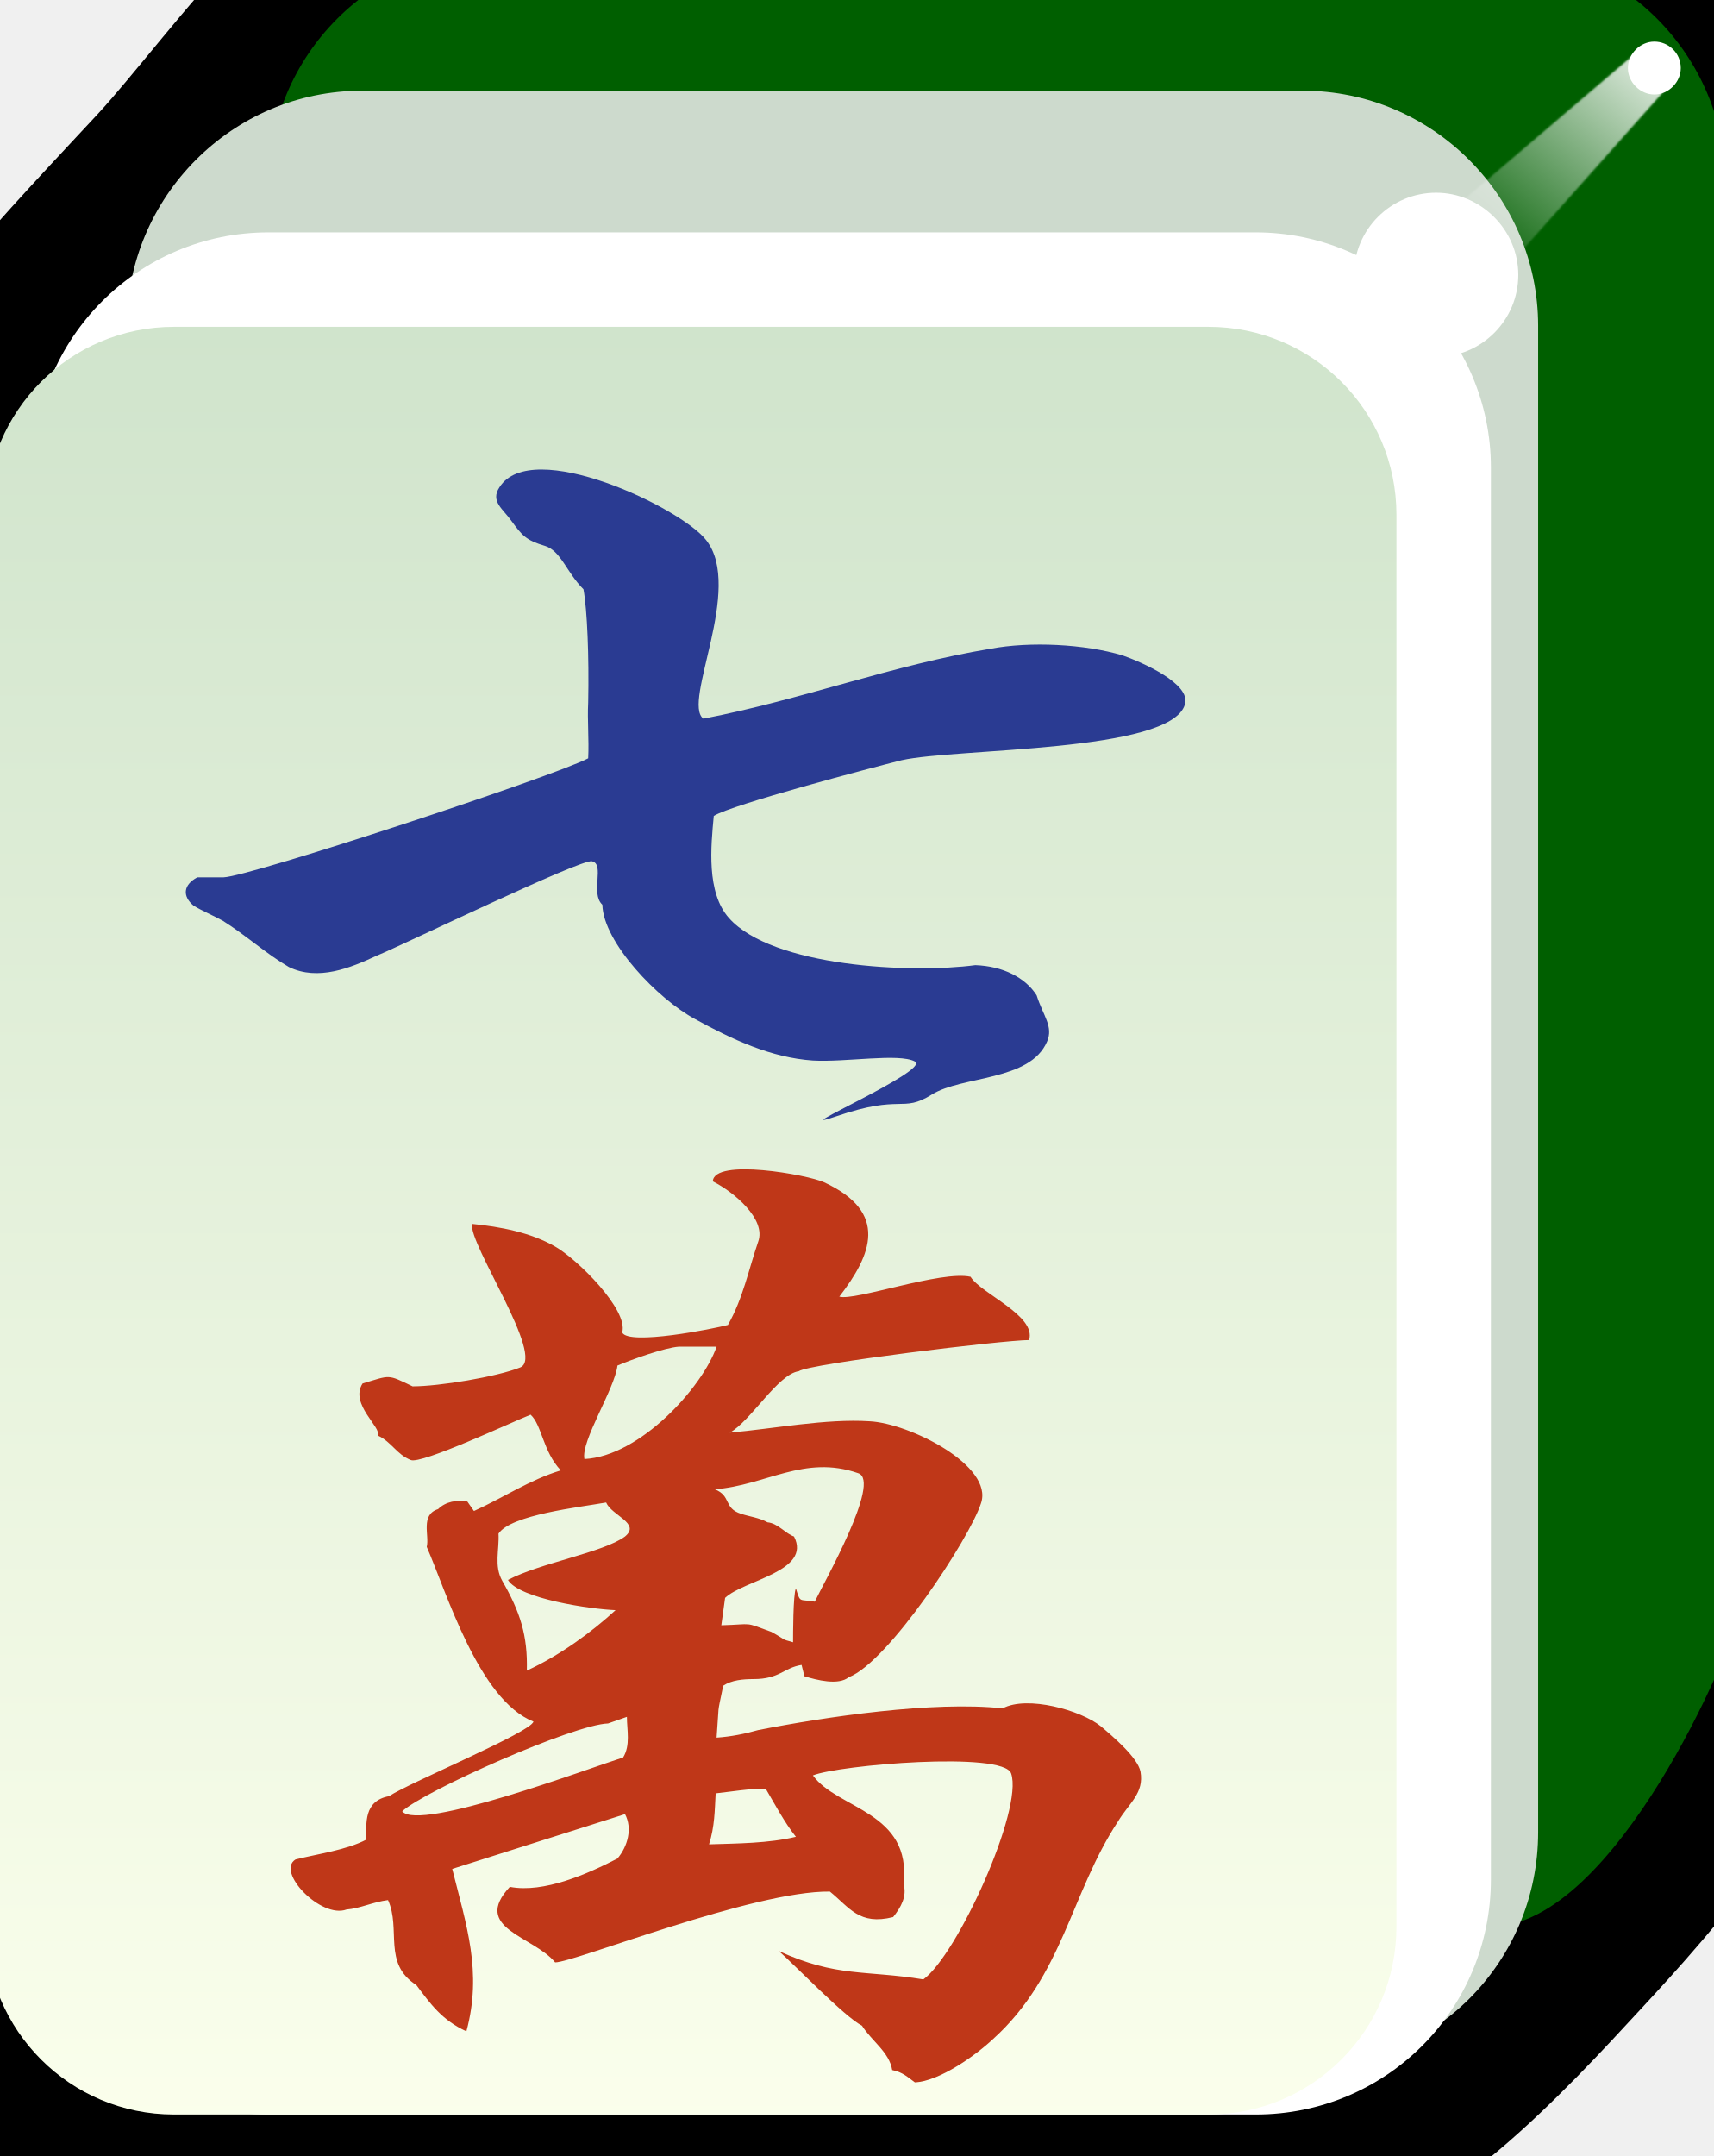
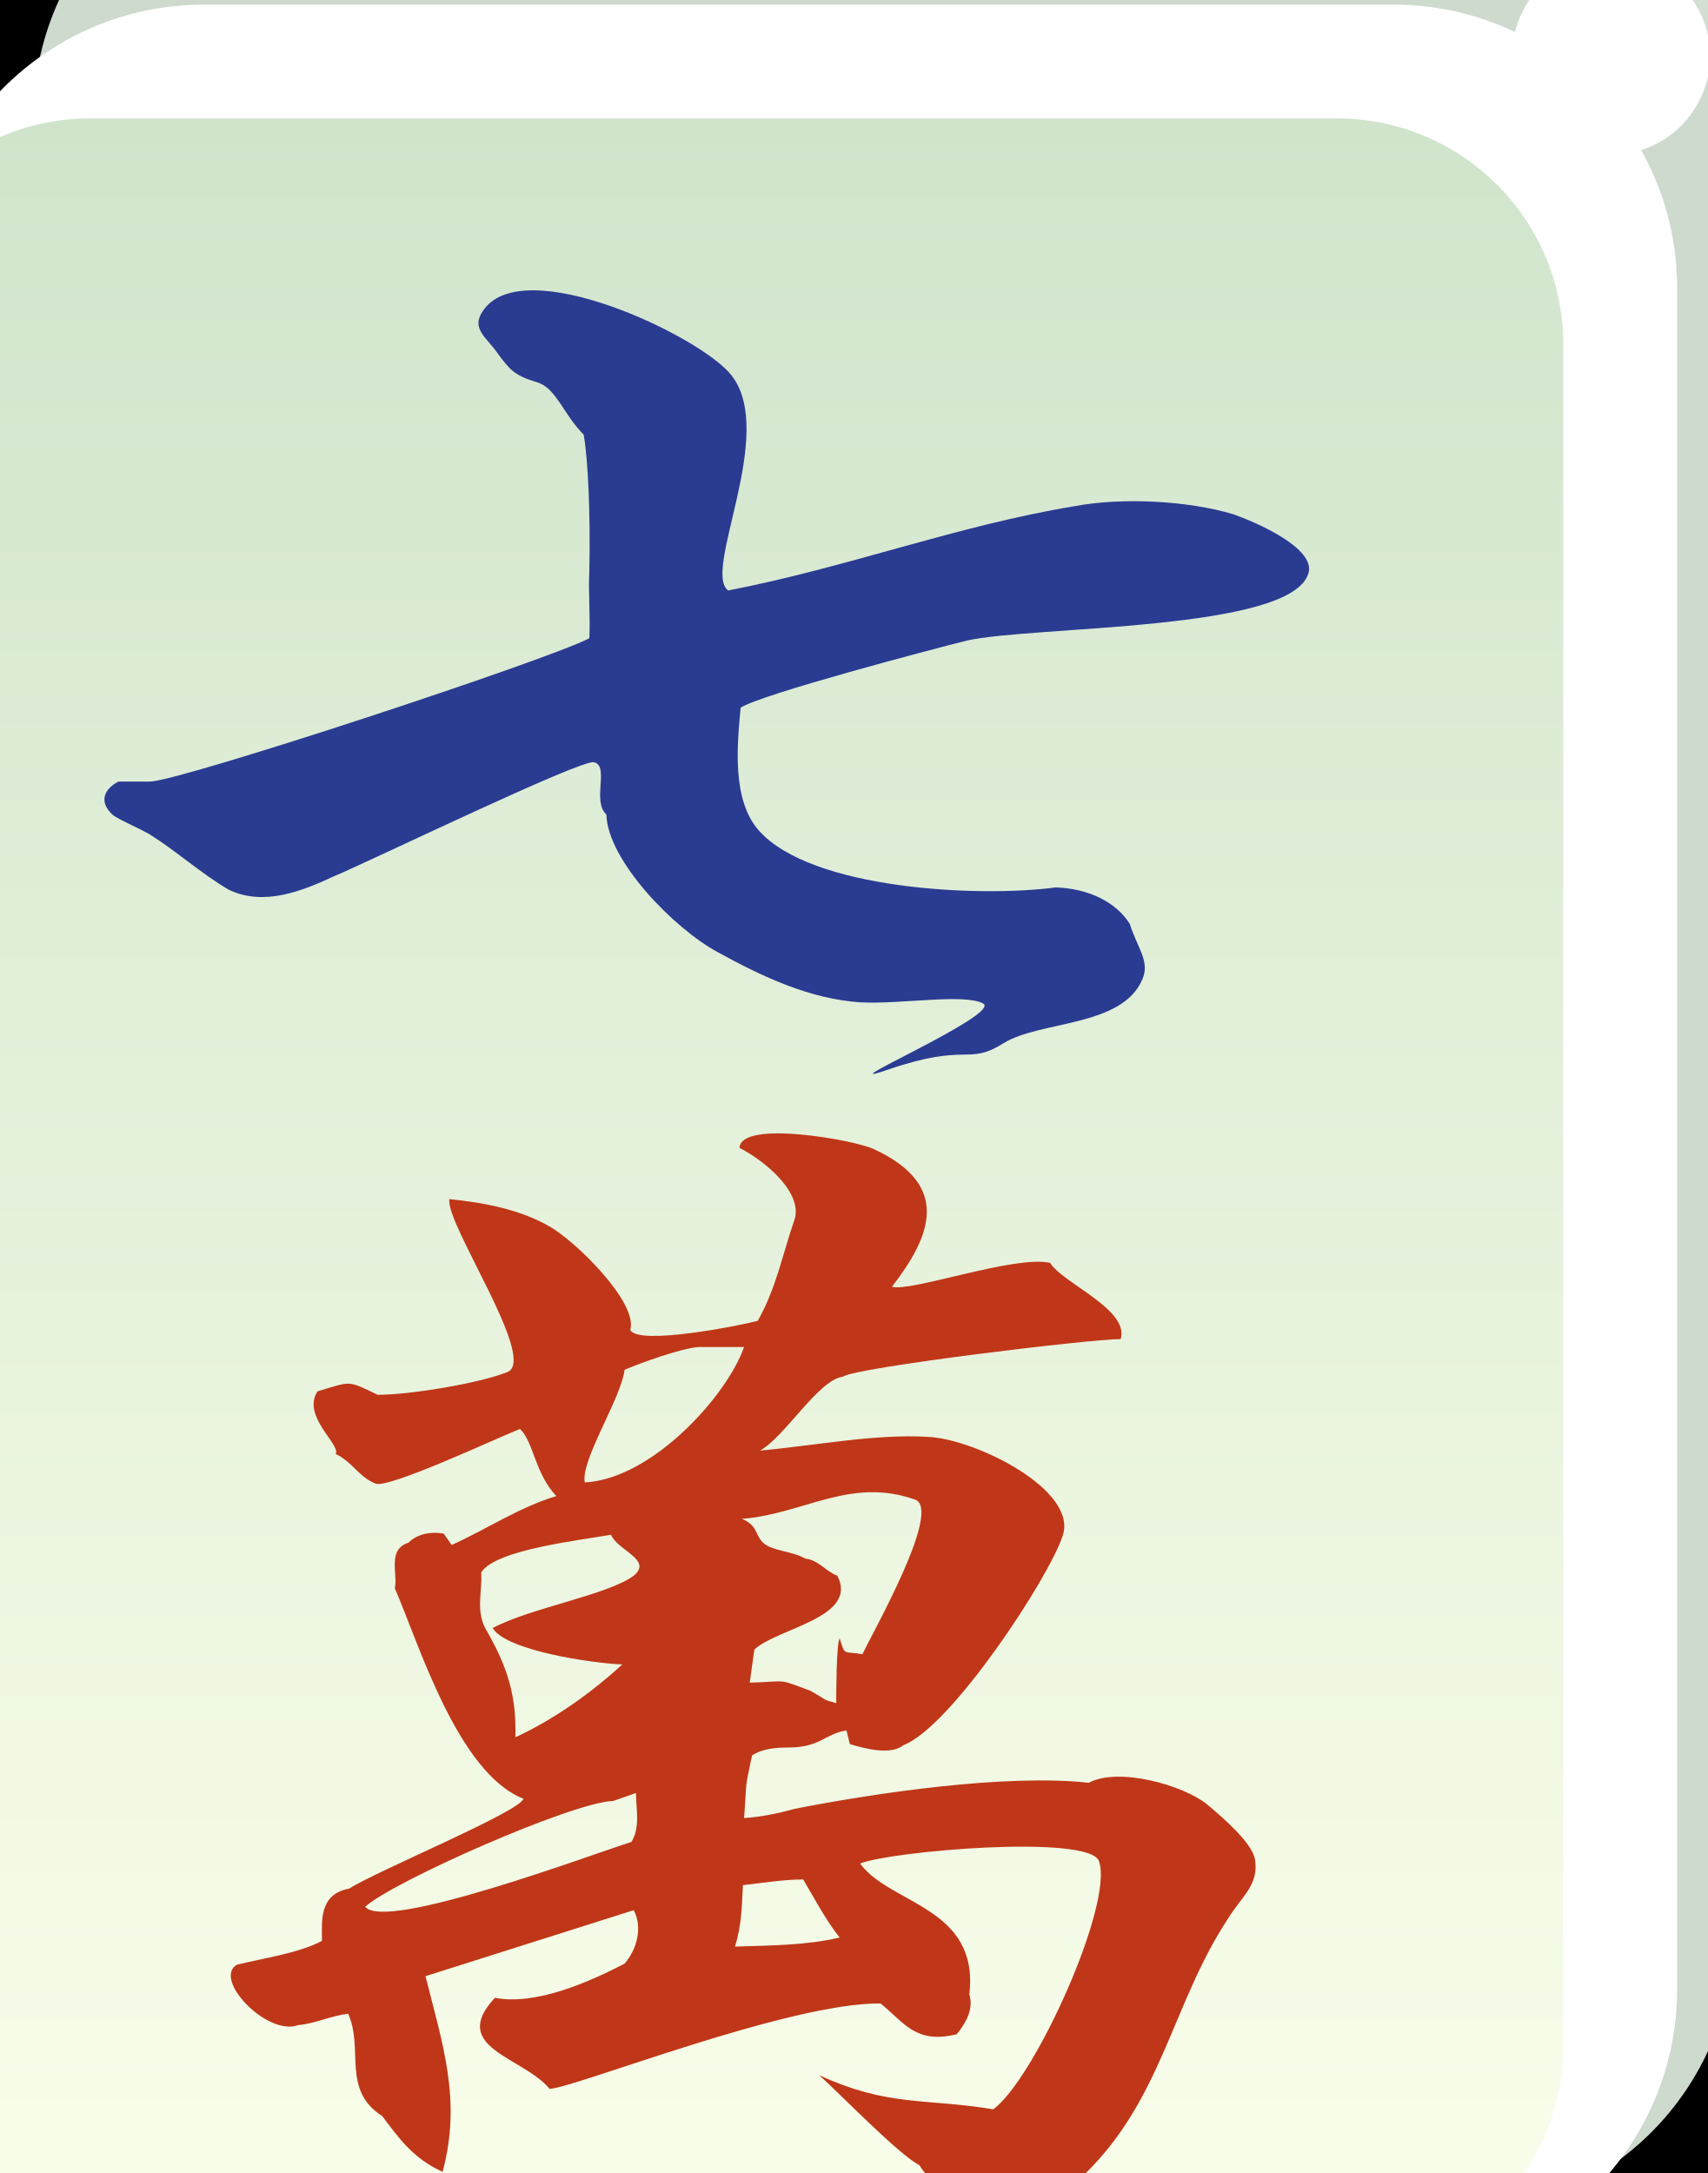
- <svg xmlns="http://www.w3.org/2000/svg" viewBox="-177.2 311.9 181.5 228.3">
+ <svg xmlns="http://www.w3.org/2000/svg" viewBox="-166.7 336.1 150.1 191.0">
  <style type="text/css">
	.st0{enable-background:new    ;}
	.st1{fill:#005F00;}
	.st2{fill:#CDDACD;}
	.st3{fill:#FFFFFF;}
	.st4{fill:url(#rect3008_1_);}
	.st5{filter:url(#filter3970-5);}
	.st6{fill:url(#SVGID_1_);}
	.st7{fill:#2A3B92;}
	.st8{fill:#BF3718;}
</style>
  <switch>
    <g>
      <filter width="1.217" height="1.215" y="-0.108" x="-0.109" id="filter3970-5" color-interpolation-filters="sRGB">
        <feGaussianBlur stdDeviation="0.128" id="feGaussianBlur3972-8" />
      </filter>
      <g id="g4146" transform="translate(39.76832,209.7179)">
		</g>
      <g id="g4630" transform="matrix(1.000594,0,0,1,-1.375807,203.4062)" class="st0">
        <g id="g3062">
          <path id="rect4031" d="M-131.2,90.5l46.1,0.2l68.4-0.2c22.9-0.1,36.1,15.9,36.1,40.4v154.6c0,12.3-14,27.7-21.4,35.7      s-22.1,24.3-33.6,24.3h-113c-22.9,0-41.3-5.6-41.3-30.2l-0.3-162.3c0-6.4,17.3-24.3,24.8-32.4C-158,112.6-142.7,90.4-131.2,90.5      L-131.2,90.5z" />
          <path id="rect3767" class="st1" d="M-122.4,103.2h104.5c13.8,0,24.8,11.1,24.9,24.9l0.9,152.4c0,2-12.6,32-25.8,32h-104.5      c-13.8,0-24.9-11.1-24.9-24.9V128.1C-147.3,114.3-136.2,103.2-122.4,103.2L-122.4,103.2z" />
          <path id="rect3861" class="st2" d="M-137.4,118.1h99.6c13.7,0,24.9,11.2,24.9,24.9v159.5c0,13.8-11.1,24.9-24.9,24.9h-99.6      c-13.7,0-24.9-11.2-24.9-24.9V143.1C-162.3,129.3-151.1,118.1-137.4,118.1z" />
          <path id="rect3765" class="st3" d="M-147.3,133.1h104.5c13.7,0,24.9,11.2,24.9,24.9v149.5c0,13.8-11.1,24.9-24.9,24.9h-104.5      c-13.7,0-24.9-11.2-24.9-24.9V158C-172.2,144.3-161.1,133.1-147.3,133.1z" />
          <linearGradient id="rect3008_1_" gradientUnits="userSpaceOnUse" x1="-324.883" y1="569.587" x2="-324.883" y2="531.068" gradientTransform="matrix(4.9807 0 0 -4.9841 1515.62 2981.961)">
            <stop offset="0" style="stop-color:#D0E4CC" />
            <stop offset="1" style="stop-color:#FBFFEC" />
          </linearGradient>
          <path id="rect3008" class="st4" d="M-157.3,143.1h109.5c11,0,19.9,8.9,19.9,19.9v149.5c0,11-8.9,19.9-19.9,19.9h-109.5      c-11,0-19.9-8.9-19.9-19.9V163C-177.2,152-168.3,143.1-157.3,143.1z" />
          <path id="path3932" class="st3" d="M2.2,115.7c0,1.5-1.3,2.8-2.8,2.8s-2.8-1.3-2.8-2.8s1.3-2.8,2.8-2.8S2.2,114.1,2.2,115.7z" />
          <g id="path3936" class="st5">
            <linearGradient id="SVGID_1_" gradientUnits="userSpaceOnUse" x1="-315.771" y1="590.47" x2="-318.887" y2="587.001" gradientTransform="matrix(7.1013 0 0 -6.6887 2243.616 4061.265)">
              <stop offset="0" style="stop-color:#FFFFFF" />
              <stop offset="1" style="stop-color:#FFFFFF;stop-opacity:0" />
            </linearGradient>
            <polygon class="st6" points="-2.8,114.3 -31.6,138.9 -23.4,144.9 1.8,116.6      " />
          </g>
          <path id="path3882" class="st3" d="M-15,137.6c0,4.8-3.9,8.7-8.7,8.7c-4.8,0-8.7-3.9-8.7-8.7c0,0,0,0,0,0c0-4.8,3.9-8.7,8.7-8.7      C-19,128.9-15,132.8-15,137.6C-15,137.6-15,137.6-15,137.6z" />
        </g>
      </g>
      <g>
        <path class="st7" d="M-81.7,392.4c-3.2,0.8-18,4.7-19.9,5.9c-0.3,3.2-0.8,8.1,1.6,10.8c4.6,5.2,19.4,5.9,26.1,5     c2.9,0.1,5.3,1.3,6.5,3.2c0.7,2.2,1.8,3.3,1.1,4.9c-1.8,4.2-9,3.6-12.2,5.6c-3.2,2-3.1-0.1-10.1,2.3c-6.1,2.1,10.1-4.9,8.3-5.8     c-1.7-0.9-7.3,0.1-10.8-0.1c-4.4-0.3-8.5-2.2-12.5-4.4c-3.9-2.1-9.7-8.1-9.8-12.1c-1.3-1.2,0.3-4.3-1.1-4.6     c-1.1-0.3-20.1,8.9-22.8,10c-2.8,1.3-6.2,2.7-9.3,1.2c-2.4-1.4-4.6-3.4-7-4.9c-0.9-0.5-2.3-1.1-3.1-1.6c-1.2-1-1.1-2.2,0.4-3     c0.9,0,1.9,0,2.8,0c2.8-0.1,35-10.7,38.6-12.6c0.1-2-0.1-4,0-5.9c0.1-4.9-0.1-9.8-0.5-12c-1.8-1.8-2.4-4.1-4.1-4.6     c-2-0.6-2.4-1.1-3.5-2.6c-0.9-1.3-2.3-2.1-1.3-3.6c3.4-5.4,19.3,2.2,21.9,5.6c4,5.1-2.6,17.2-0.3,18.9c10.4-2,20.1-5.7,30.4-7.4     c4.2-0.8,10-0.5,14,0.7c2,0.7,7.3,3,6.6,5.2C-53.2,391.6-75.9,391.1-81.7,392.4z" />
        <path class="st8" d="M-58.8,504.8c-5,7.6-5.8,16.3-13.2,23c-1.8,1.7-5.7,4.5-8.3,4.6c-0.7-0.5-1.3-1.1-2.4-1.3     c-0.3-1.9-2.2-3.1-3.2-4.7c-1.8-0.9-7.1-6.4-8.8-7.9c6.1,2.8,9.2,2,15.3,3c3.6-2.6,10.6-18,9.3-21.8c-0.8-2.4-18.3-0.9-21,0.2     c2.6,3.6,10.5,3.8,9.6,11.5c0.4,1.3-0.3,2.5-1.1,3.5c-3.6,0.9-4.6-1-6.7-2.7c-8.1-0.1-27.1,7.5-29.1,7.5c-2.3-2.8-8.9-3.6-4.8-8     c3.6,0.7,8.3-1.4,11.4-3c1.1-1.3,1.6-3.2,0.8-4.7l-18.3,5.8c1.5,6,3.2,10.9,1.5,17.2c-2.6-1.2-3.8-2.9-5.3-4.9     c-3.6-2.3-1.6-5.9-3-9c-1.6,0.2-3,0.9-4.4,1c-2.7,1-7.5-4-5.4-5.3c2.4-0.6,5.4-1,7.5-2.1c0-1.7-0.3-4.1,2.4-4.6     c2.3-1.5,15.1-6.8,15.3-7.9c-5.8-2.3-9.2-13.7-11.3-18.5c0.3-1.2-0.7-3.4,1.2-4c0.8-0.8,2-1,3.1-0.8l0.7,1     c3.1-1.4,5.9-3.3,9.2-4.3c-1.9-2-2-4.8-3.2-5.9c-1.8,0.7-11.6,5.3-12.7,4.8c-1.5-0.6-2-1.9-3.5-2.6c0.5-0.8-3-3.3-1.6-5.5     c3-0.9,2.6-1,5.3,0.3c2.8,0,8.9-1,11.4-2c2.7-1.1-5.5-13.1-5.1-15.2c3,0.3,6.2,0.9,8.8,2.4c2.3,1.3,7.8,6.7,7.1,9.1     c0.7,1.4,9.7-0.4,11.2-0.8c1.6-2.8,2.2-5.9,3.2-8.8c0.9-2.4-2.6-5.3-4.8-6.4c0.1-2.5,10.1-0.7,11.8,0.1c6.9,3.2,5,7.7,1.6,12.1     c1.6,0.5,10.8-2.8,13.9-2.1c1.1,1.8,7,4.1,6.2,6.7c-2.7,0-23.3,2.5-24.4,3.3c-2.2,0.3-5.1,5.3-7.3,6.5c4.6-0.4,10.2-1.5,14.8-1.2     c4.2,0.2,13.2,4.7,11.8,8.7c-1.2,3.7-9.8,16.8-14,18.4c-1.1,0.9-3.4,0.3-4.7-0.1l-0.3-1.2c-1.9,0.3-2.3,1.5-5.1,1.5     c-1.1,0-2.3,0.1-3.2,0.7c-0.7,3.4-0.4,1.6-0.7,5.5c1.5-0.1,3-0.4,4.4-0.8c7.1-1.4,18.6-3.1,25.9-2.3c2.6-1.4,8.3,0.2,10.4,1.9     c1.3,1.1,3.9,3.3,4.2,4.8C-56,501.8-57.6,502.8-58.8,504.8z M-112.8,494.4c-3.6,0.1-19.4,7.1-21.8,9.3c1.8,2.2,19.9-4.6,23.4-5.7     c0.8-1.3,0.4-2.9,0.4-4.3L-112.8,494.4z M-113,471c-2.8,0.5-10.1,1.3-11.4,3.3c0.1,1.7-0.5,3.4,0.4,5c1.9,3.3,2.7,5.8,2.6,9.5     c3.5-1.6,6.9-4.1,9.4-6.4c-2.6-0.1-10.2-1.2-11.4-3.2c3.4-1.8,10.1-2.9,12.4-4.6C-109.3,473.2-112.4,472.4-113,471z      M-105.3,454.5c-1.5,0.1-5.1,1.4-6.5,2c-0.3,2.5-3.9,8-3.5,9.9c5.9-0.3,12.5-7.6,14-11.9H-105.3z M-96.1,501.3     c-1.8,0-3.5,0.3-5.3,0.5c-0.1,1.8-0.1,3.5-0.7,5.4c3-0.1,6.3-0.1,9.2-0.8C-94.1,504.9-95.1,503-96.1,501.3z M-101.5,469.6     c1.8,0.7,0.9,2,2.8,2.6c0.9,0.3,1.9,0.4,2.8,0.9c1.1,0.1,1.9,1.2,2.8,1.5c1.9,3.7-5.3,4.6-7.3,6.5l-0.4,2.9     c3.5-0.1,2.3-0.4,5.3,0.7c1.8,1,0.9,0.7,2.3,1.1c0-0.7,0-5.1,0.3-5.7c0.5,1.6,0.3,1.1,2,1.4c0.9-1.9,7.1-12.8,4.6-13.6     C-92,465.9-96.1,469.2-101.5,469.6z" />
      </g>
    </g>
  </switch>
</svg>
